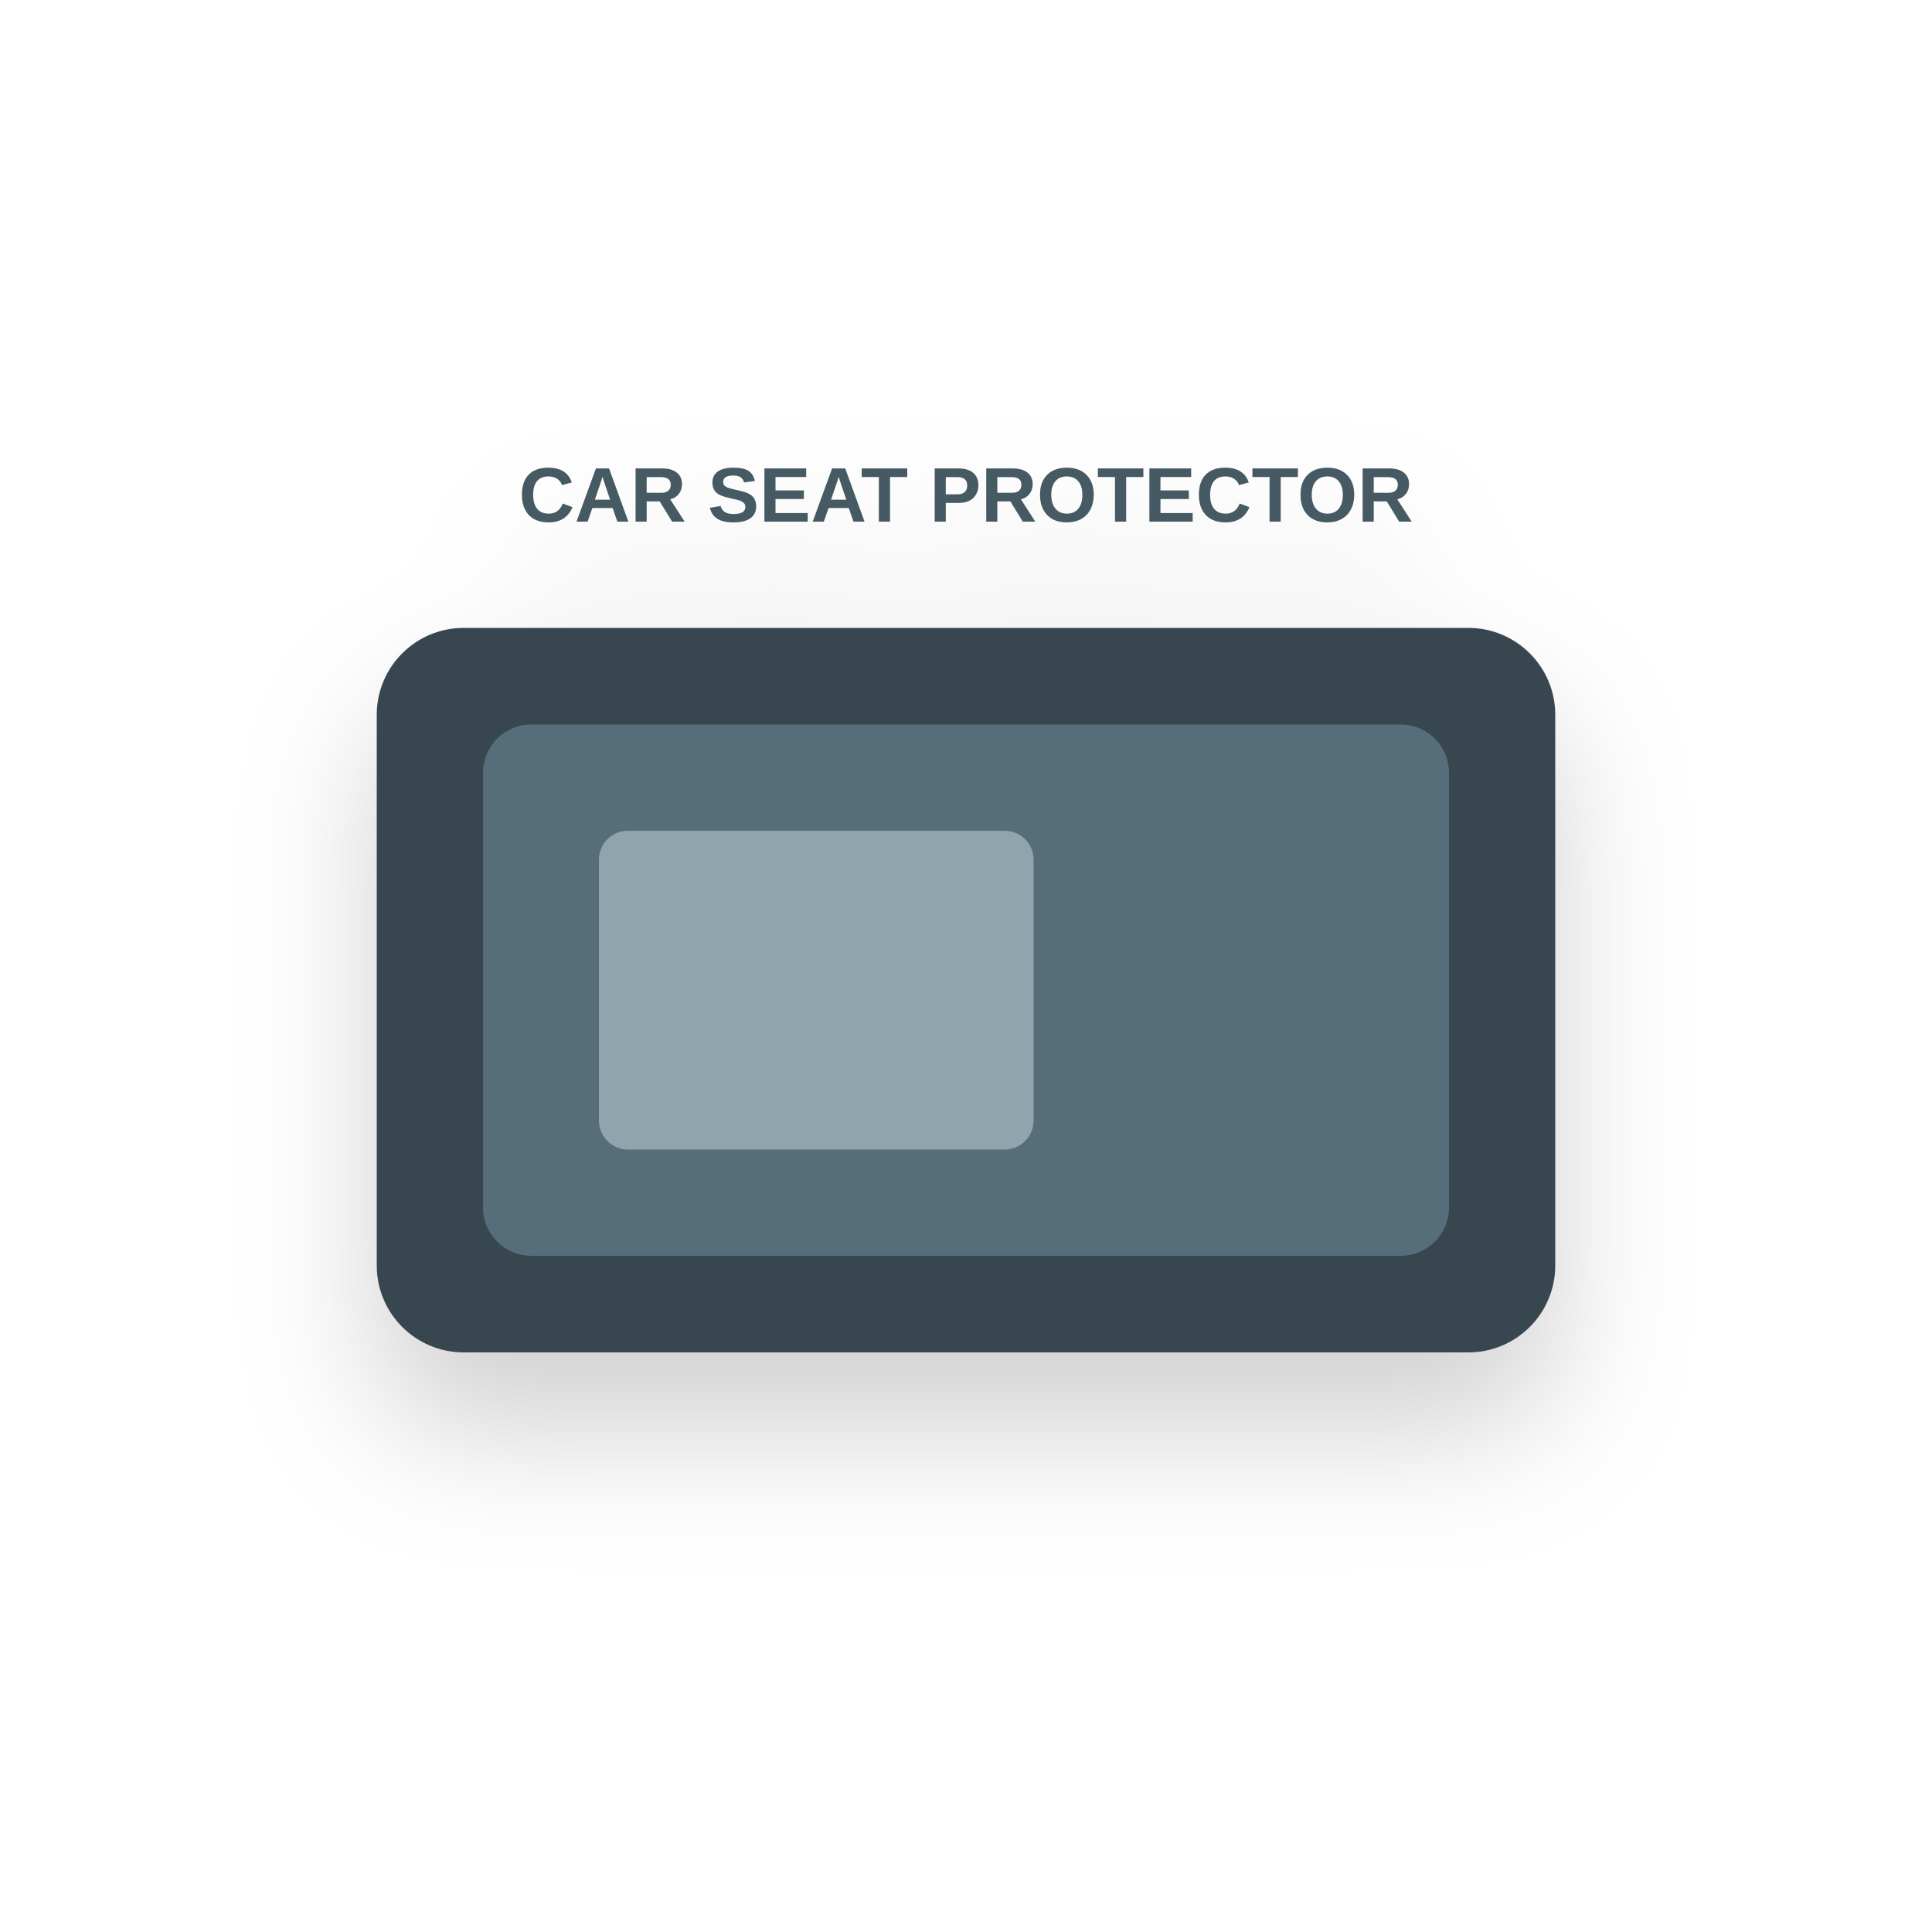
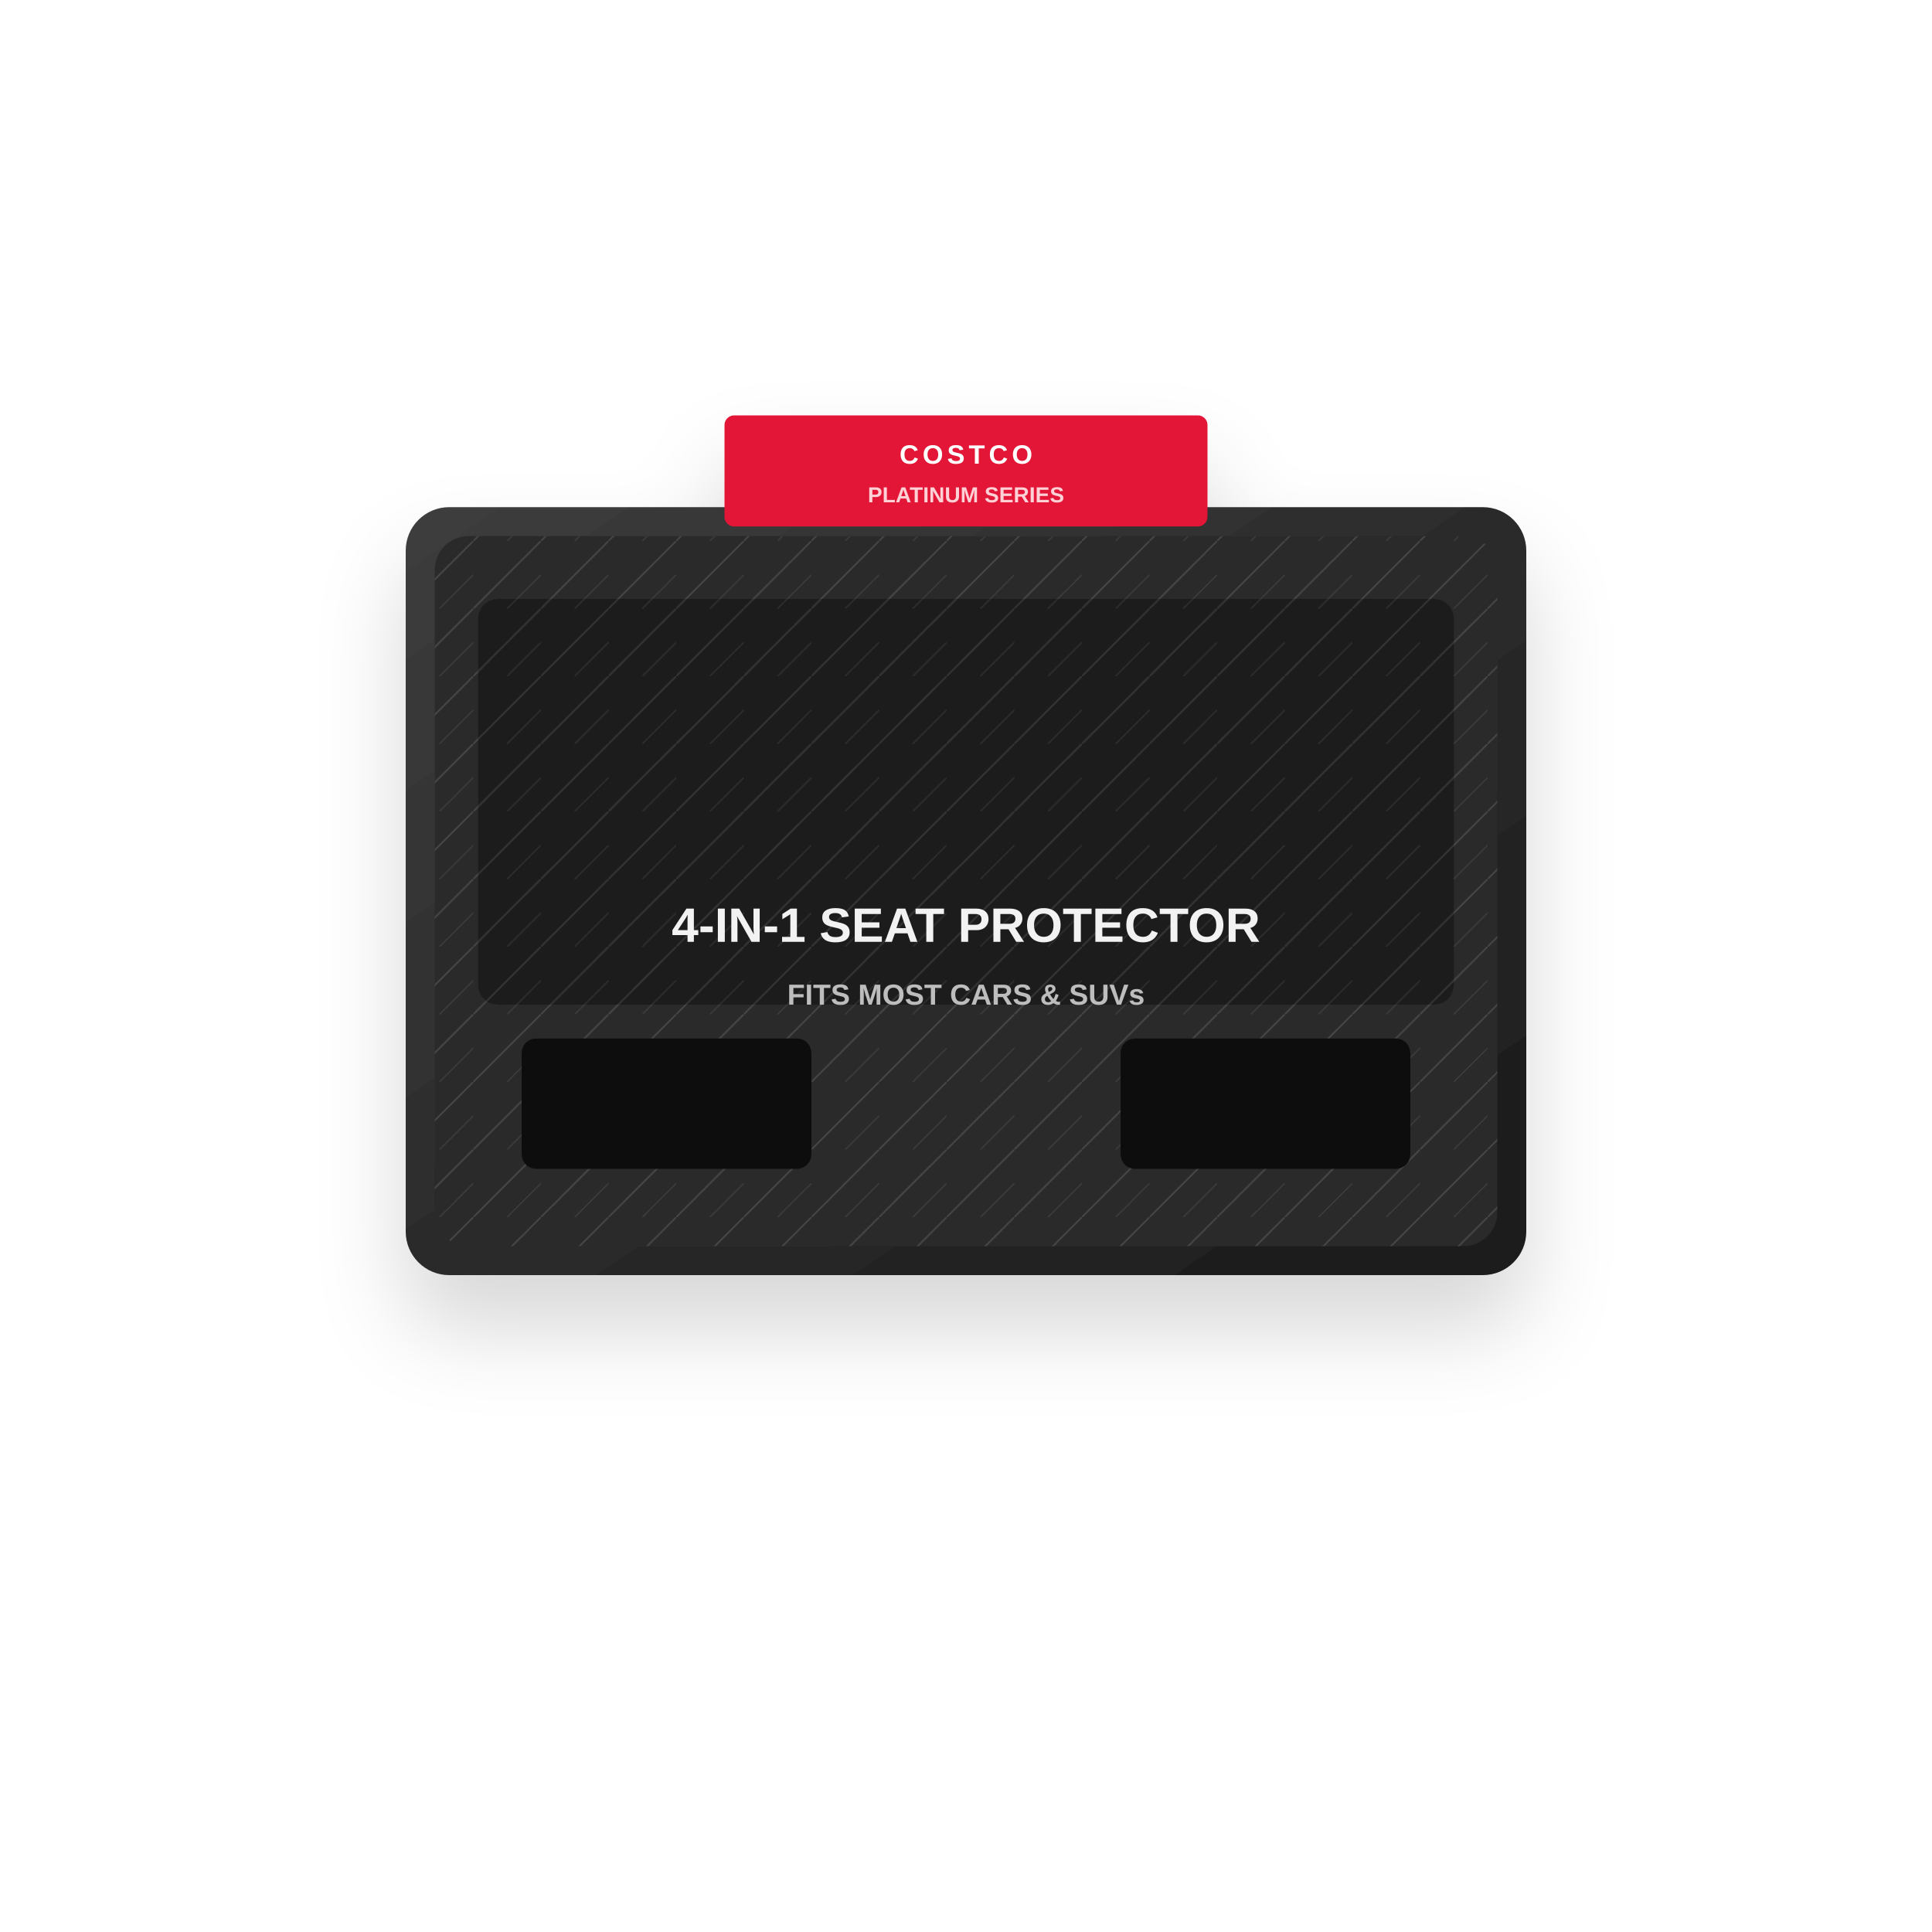
- <svg xmlns="http://www.w3.org/2000/svg" viewBox="0 0 400 400" width="400" height="400">
-   <rect width="400" height="400" fill="#ffffff" />
+ <svg xmlns="http://www.w3.org/2000/svg" viewBox="0 0 800 800" width="800" height="800">
+   <rect width="800" height="800" fill="#ffffff" />
  <defs>
-     <filter id="pack" x="-25%" y="-15%" width="150%" height="150%">
-       <feDropShadow dx="0" dy="16" stdDeviation="14" flood-color="#1a1a1a" flood-opacity="0.18" />
+     <filter id="floor" x="-30%" y="-20%" width="160%" height="160%">
+       <feDropShadow dx="0" dy="22" stdDeviation="18" flood-color="#1a1a1a" flood-opacity="0.16" />
    </filter>
+     <linearGradient id="purpleBag" x1="0" y1="0" x2="1" y2="1">
+       <stop offset="0" stop-color="#4a1d6a" />
+       <stop offset="0.45" stop-color="#6b2d86" />
+       <stop offset="1" stop-color="#3b1658" />
+     </linearGradient>
+     <linearGradient id="loaf" x1="0" y1="0" x2="0" y2="1">
+       <stop offset="0" stop-color="#e8c99a" />
+       <stop offset="0.55" stop-color="#c9a066" />
+       <stop offset="1" stop-color="#8d6230" />
+     </linearGradient>
+     <linearGradient id="sleeve" x1="0" y1="0" x2="0" y2="1">
+       <stop offset="0" stop-color="#3a3a3a" />
+       <stop offset="0.5" stop-color="#1c1c1c" />
+       <stop offset="1" stop-color="#111111" />
+     </linearGradient>
+     <linearGradient id="quilt" x1="0" y1="0" x2="1" y2="1">
+       <stop offset="0" stop-color="#3d3d3d" />
+       <stop offset="1" stop-color="#1a1a1a" />
+     </linearGradient>
+     <pattern id="stitch" width="28" height="28" patternUnits="userSpaceOnUse">
+       <path d="M0 28 L28 0" stroke="#5a5a5a" stroke-width="0.7" />
+       <path d="M14 28 L28 14" stroke="#4a4a4a" stroke-width="0.5" />
+     </pattern>
    <linearGradient id="shine" x1="0" y1="0" x2="1" y2="0">
      <stop offset="0" stop-color="#fff" stop-opacity="0" />
-       <stop offset="0.45" stop-color="#fff" stop-opacity="0.22" />
+       <stop offset="0.4" stop-color="#fff" stop-opacity="0.14" />
      <stop offset="1" stop-color="#fff" stop-opacity="0" />
    </linearGradient>
  </defs>
-   <g filter="url(#pack)">
-     <rect x="78" y="130" width="244" height="150" rx="18" fill="#37474f" />
-     <rect x="100" y="150" width="200" height="110" rx="10" fill="#546e7a" />
-     <rect x="124" y="172" width="90" height="66" rx="6" fill="#90a4ae" />
-     <text x="200" y="108" text-anchor="middle" fill="#455a64" font-family="Arial" font-size="16" font-weight="700">CAR SEAT PROTECTOR</text>
+   <g filter="url(#floor)">
+     <rect x="168" y="210" width="464" height="318" rx="18" fill="url(#quilt)" />
+     <rect x="180" y="222" width="440" height="294" rx="14" fill="#2b2b2b" />
+     <rect x="180" y="222" width="440" height="294" rx="14" fill="url(#stitch)" opacity=".55" />
+     <rect x="198" y="248" width="404" height="168" rx="8" fill="#1f1f1f" />
+     <rect x="198" y="248" width="404" height="168" rx="8" fill="url(#stitch)" opacity=".35" />
+     <rect x="216" y="430" width="120" height="54" rx="6" fill="#111" />
+     <rect x="464" y="430" width="120" height="54" rx="6" fill="#111" />
+     <rect x="300" y="172" width="200" height="46" rx="4" fill="#E31837" />
+     <text x="400" y="192" text-anchor="middle" fill="#ffffff" font-family="Arial, Helvetica, sans-serif" font-size="11" font-weight="800" letter-spacing="1.6">COSTCO</text>
+     <text x="400" y="208" text-anchor="middle" fill="#ffd0d6" font-family="Arial, Helvetica, sans-serif" font-size="9" font-weight="700">PLATINUM SERIES</text>
+     <text x="400" y="390" text-anchor="middle" fill="#f2f2f2" font-family="Arial, Helvetica, sans-serif" font-size="20" font-weight="800">4-IN-1 SEAT PROTECTOR</text>
+     <text x="400" y="416" text-anchor="middle" fill="#bdbdbd" font-family="Arial, Helvetica, sans-serif" font-size="12" font-weight="700">FITS MOST CARS &amp; SUVs</text>
  </g>
</svg>
